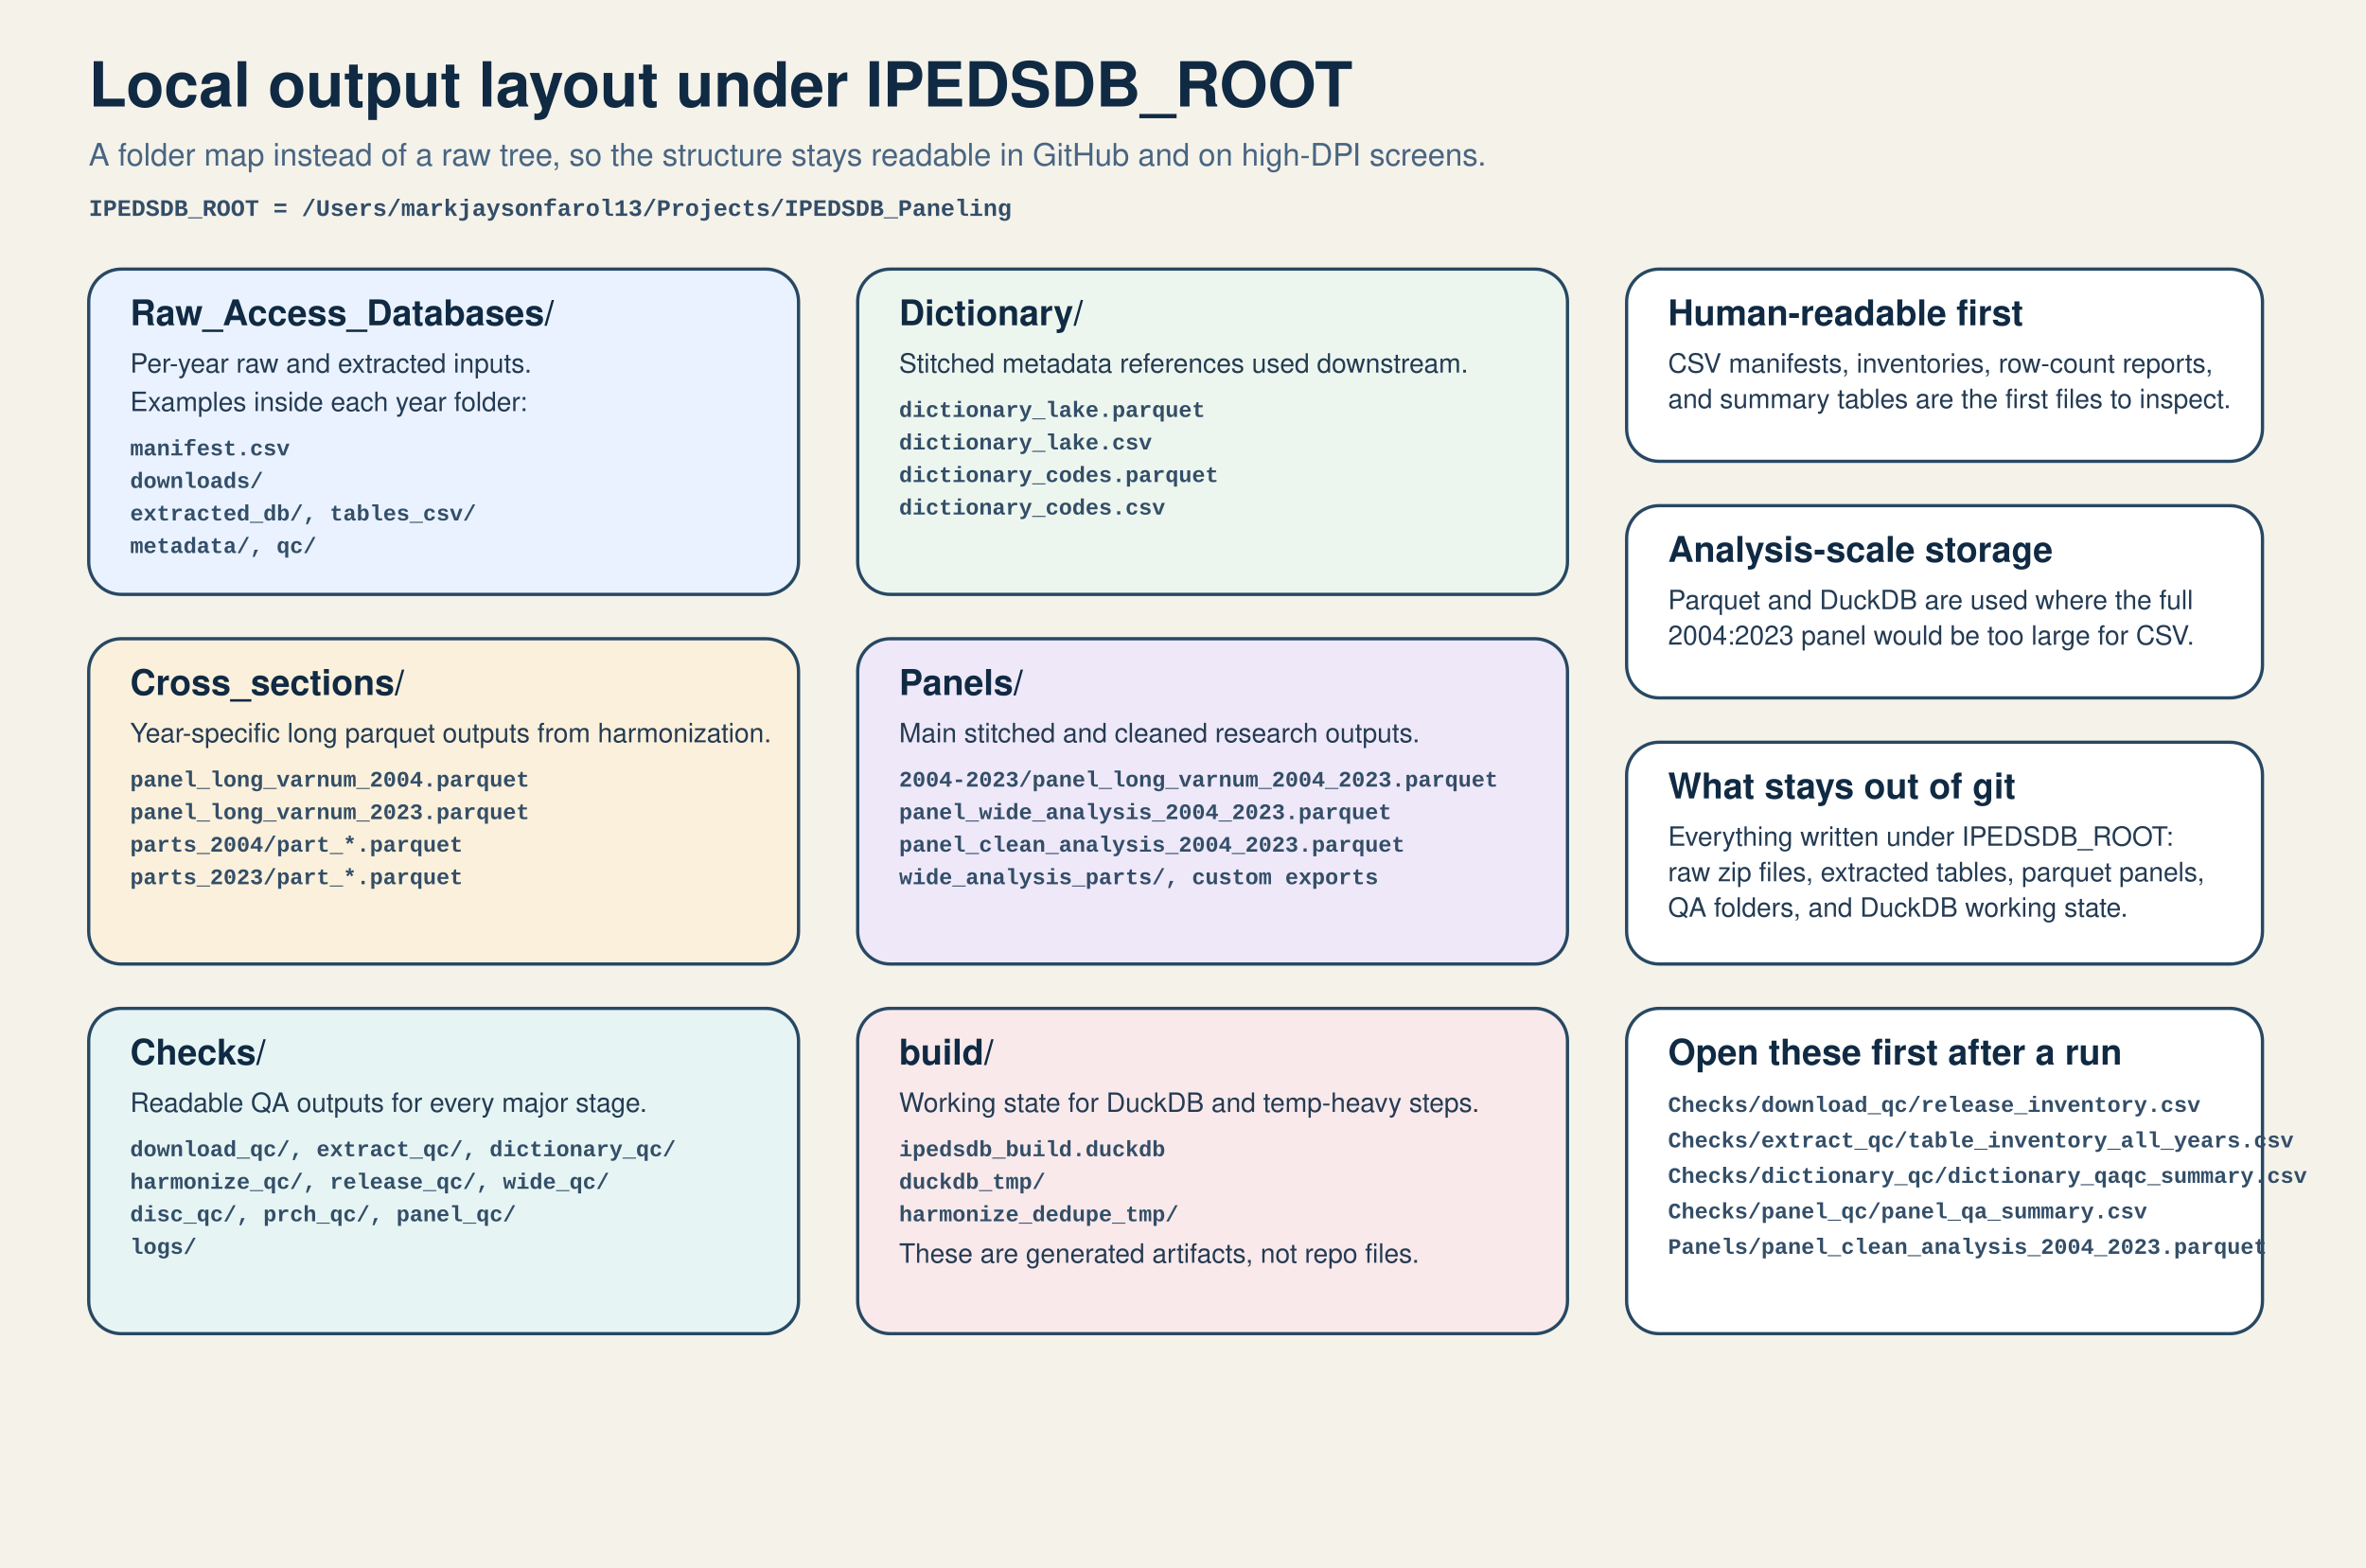
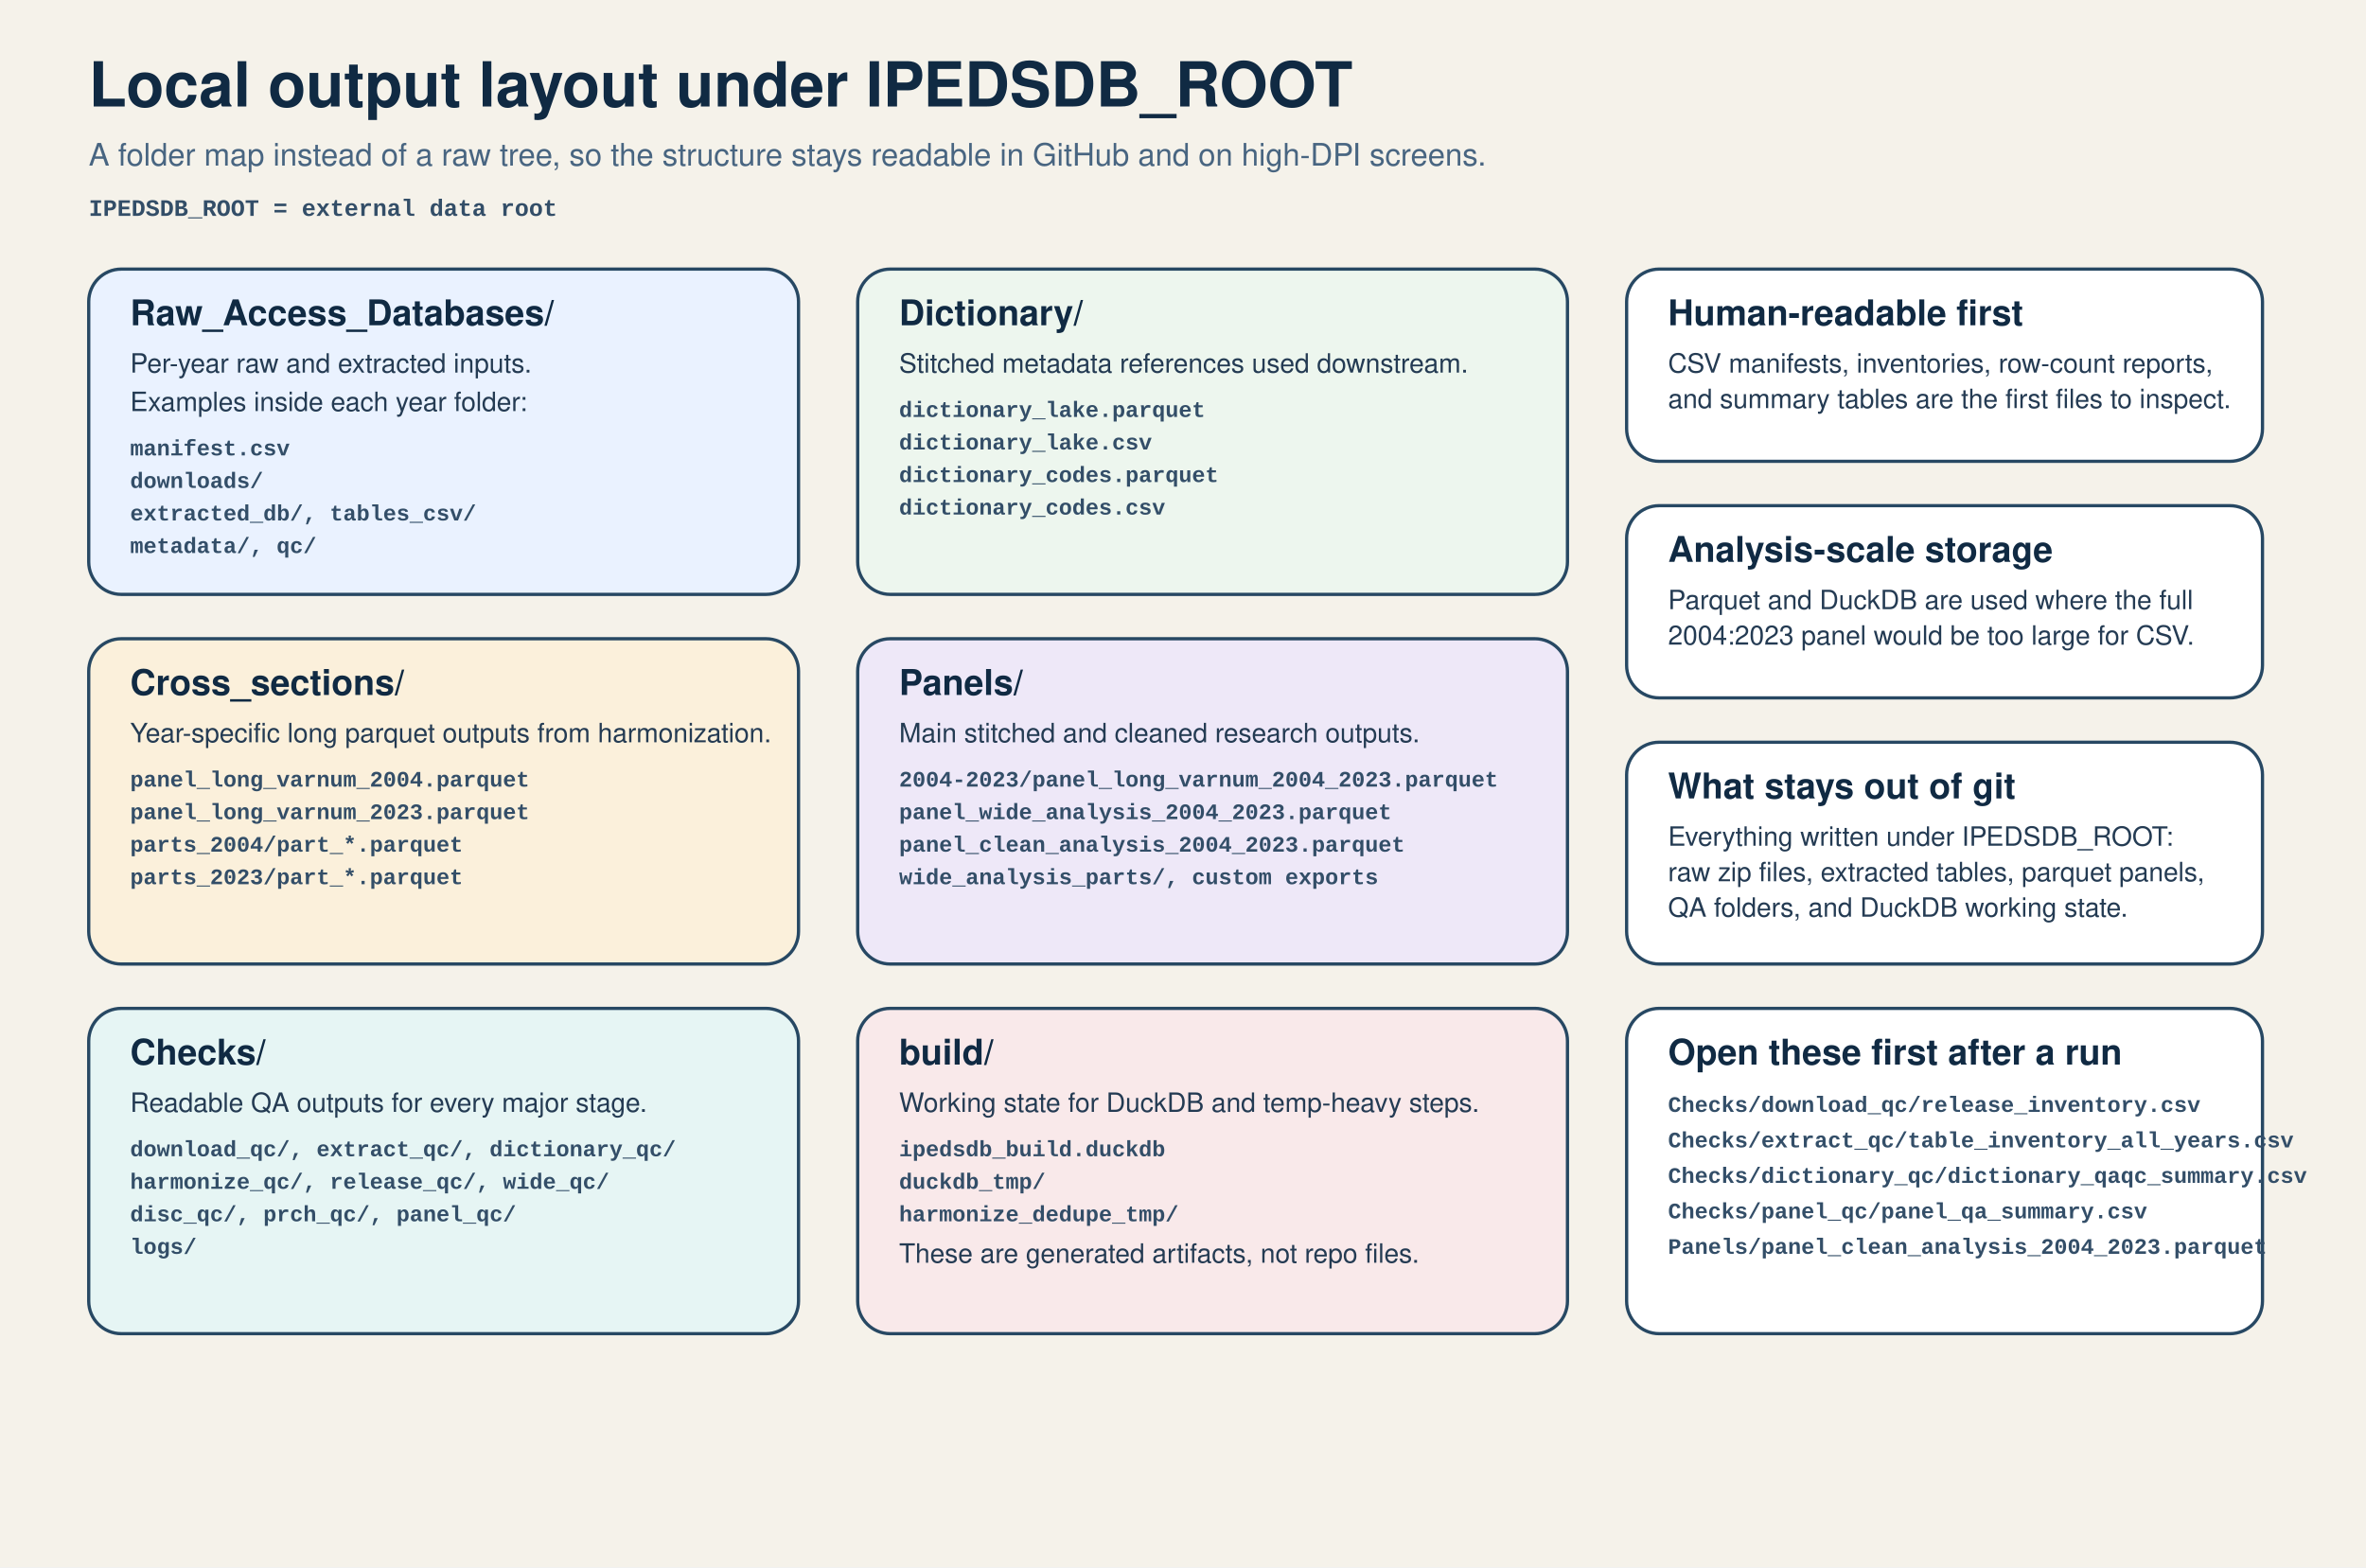
<svg xmlns="http://www.w3.org/2000/svg" width="1600" height="1060" viewBox="0 0 1600 1060" role="img" aria-labelledby="title desc">
  <defs>
    <style>
      .bg { fill: #f5f2ea; }
      .title { font-family: "Segoe UI", Helvetica, Arial, sans-serif; font-size: 42px; font-weight: 700; fill: #102a43; }
      .subtitle { font-family: "Segoe UI", Helvetica, Arial, sans-serif; font-size: 21px; font-weight: 500; fill: #486581; }
      .path { font-family: "SFMono-Regular", Consolas, "Liberation Mono", Menlo, monospace; font-size: 16px; font-weight: 600; fill: #334e68; }
      .gridCard { fill: #ffffff; stroke: #274863; stroke-width: 2.2; }
      .folder1 { fill: #eaf2ff; }
      .folder2 { fill: #edf6ee; }
      .folder3 { fill: #fbf0db; }
      .folder4 { fill: #eee8f8; }
      .folder5 { fill: #e6f5f4; }
      .folder6 { fill: #f9e9ea; }
      .sideCard { fill: #ffffff; stroke: #274863; stroke-width: 2.2; }
      .cardTitle { font-family: "Segoe UI", Helvetica, Arial, sans-serif; font-size: 24px; font-weight: 700; fill: #102a43; }
      .body { font-family: "Segoe UI", Helvetica, Arial, sans-serif; font-size: 18px; font-weight: 500; fill: #243b53; }
      .monoSmall { font-family: "SFMono-Regular", Consolas, "Liberation Mono", Menlo, monospace; font-size: 15px; font-weight: 600; fill: #334e68; }
    </style>
  </defs>
  <rect class="bg" x="0" y="0" width="1600" height="1060" />
  <text class="title" x="60" y="72">Local output layout under IPEDSDB_ROOT</text>
  <text class="subtitle" x="60" y="112">A folder map instead of a raw tree, so the structure stays readable in GitHub and on high-DPI screens.</text>
-   <text class="path" x="60" y="146">IPEDSDB_ROOT = /Users/markjaysonfarol13/Projects/IPEDSDB_Paneling</text>
+   <text class="path" x="60" y="146">IPEDSDB_ROOT = external data root</text>
  <rect class="gridCard folder1" x="60" y="182" rx="22" ry="22" width="480" height="220" />
  <text class="cardTitle" x="88" y="220">Raw_Access_Databases/</text>
  <text class="body" x="88" y="252">
    <tspan x="88" dy="0">Per-year raw and extracted inputs.</tspan>
    <tspan x="88" dy="26">Examples inside each year folder:</tspan>
    <tspan class="monoSmall" x="88" dy="30">manifest.csv</tspan>
    <tspan class="monoSmall" x="88" dy="22">downloads/</tspan>
    <tspan class="monoSmall" x="88" dy="22">extracted_db/, tables_csv/</tspan>
    <tspan class="monoSmall" x="88" dy="22">metadata/, qc/</tspan>
  </text>
  <rect class="gridCard folder2" x="580" y="182" rx="22" ry="22" width="480" height="220" />
  <text class="cardTitle" x="608" y="220">Dictionary/</text>
  <text class="body" x="608" y="252">
    <tspan x="608" dy="0">Stitched metadata references used downstream.</tspan>
    <tspan class="monoSmall" x="608" dy="30">dictionary_lake.parquet</tspan>
    <tspan class="monoSmall" x="608" dy="22">dictionary_lake.csv</tspan>
    <tspan class="monoSmall" x="608" dy="22">dictionary_codes.parquet</tspan>
    <tspan class="monoSmall" x="608" dy="22">dictionary_codes.csv</tspan>
  </text>
  <rect class="gridCard folder3" x="60" y="432" rx="22" ry="22" width="480" height="220" />
  <text class="cardTitle" x="88" y="470">Cross_sections/</text>
  <text class="body" x="88" y="502">
    <tspan x="88" dy="0">Year-specific long parquet outputs from harmonization.</tspan>
    <tspan class="monoSmall" x="88" dy="30">panel_long_varnum_2004.parquet</tspan>
    <tspan class="monoSmall" x="88" dy="22">panel_long_varnum_2023.parquet</tspan>
    <tspan class="monoSmall" x="88" dy="22">parts_2004/part_*.parquet</tspan>
    <tspan class="monoSmall" x="88" dy="22">parts_2023/part_*.parquet</tspan>
  </text>
  <rect class="gridCard folder4" x="580" y="432" rx="22" ry="22" width="480" height="220" />
  <text class="cardTitle" x="608" y="470">Panels/</text>
  <text class="body" x="608" y="502">
    <tspan x="608" dy="0">Main stitched and cleaned research outputs.</tspan>
    <tspan class="monoSmall" x="608" dy="30">2004-2023/panel_long_varnum_2004_2023.parquet</tspan>
    <tspan class="monoSmall" x="608" dy="22">panel_wide_analysis_2004_2023.parquet</tspan>
    <tspan class="monoSmall" x="608" dy="22">panel_clean_analysis_2004_2023.parquet</tspan>
    <tspan class="monoSmall" x="608" dy="22">wide_analysis_parts/, custom exports</tspan>
  </text>
  <rect class="gridCard folder5" x="60" y="682" rx="22" ry="22" width="480" height="220" />
  <text class="cardTitle" x="88" y="720">Checks/</text>
  <text class="body" x="88" y="752">
    <tspan x="88" dy="0">Readable QA outputs for every major stage.</tspan>
    <tspan class="monoSmall" x="88" dy="30">download_qc/, extract_qc/, dictionary_qc/</tspan>
    <tspan class="monoSmall" x="88" dy="22">harmonize_qc/, release_qc/, wide_qc/</tspan>
    <tspan class="monoSmall" x="88" dy="22">disc_qc/, prch_qc/, panel_qc/</tspan>
    <tspan class="monoSmall" x="88" dy="22">logs/</tspan>
  </text>
  <rect class="gridCard folder6" x="580" y="682" rx="22" ry="22" width="480" height="220" />
  <text class="cardTitle" x="608" y="720">build/</text>
  <text class="body" x="608" y="752">
    <tspan x="608" dy="0">Working state for DuckDB and temp-heavy steps.</tspan>
    <tspan class="monoSmall" x="608" dy="30">ipedsdb_build.duckdb</tspan>
    <tspan class="monoSmall" x="608" dy="22">duckdb_tmp/</tspan>
    <tspan class="monoSmall" x="608" dy="22">harmonize_dedupe_tmp/</tspan>
    <tspan x="608" dy="28">These are generated artifacts, not repo files.</tspan>
  </text>
  <rect class="sideCard folder1" x="1100" y="182" rx="22" ry="22" width="430" height="130" />
  <text class="cardTitle" x="1128" y="220">Human-readable first</text>
  <text class="body" x="1128" y="252">
    <tspan x="1128" dy="0">CSV manifests, inventories, row-count reports,</tspan>
    <tspan x="1128" dy="24">and summary tables are the first files to inspect.</tspan>
  </text>
  <rect class="sideCard folder2" x="1100" y="342" rx="22" ry="22" width="430" height="130" />
  <text class="cardTitle" x="1128" y="380">Analysis-scale storage</text>
  <text class="body" x="1128" y="412">
    <tspan x="1128" dy="0">Parquet and DuckDB are used where the full</tspan>
    <tspan x="1128" dy="24">2004:2023 panel would be too large for CSV.</tspan>
  </text>
  <rect class="sideCard folder3" x="1100" y="502" rx="22" ry="22" width="430" height="150" />
  <text class="cardTitle" x="1128" y="540">What stays out of git</text>
  <text class="body" x="1128" y="572">
    <tspan x="1128" dy="0">Everything written under IPEDSDB_ROOT:</tspan>
    <tspan x="1128" dy="24">raw zip files, extracted tables, parquet panels,</tspan>
    <tspan x="1128" dy="24">QA folders, and DuckDB working state.</tspan>
  </text>
  <rect class="sideCard folder4" x="1100" y="682" rx="22" ry="22" width="430" height="220" />
  <text class="cardTitle" x="1128" y="720">Open these first after a run</text>
  <text class="body" x="1128" y="752">
    <tspan class="monoSmall" x="1128" dy="0">Checks/download_qc/release_inventory.csv</tspan>
    <tspan class="monoSmall" x="1128" dy="24">Checks/extract_qc/table_inventory_all_years.csv</tspan>
    <tspan class="monoSmall" x="1128" dy="24">Checks/dictionary_qc/dictionary_qaqc_summary.csv</tspan>
    <tspan class="monoSmall" x="1128" dy="24">Checks/panel_qc/panel_qa_summary.csv</tspan>
    <tspan class="monoSmall" x="1128" dy="24">Panels/panel_clean_analysis_2004_2023.parquet</tspan>
  </text>
</svg>
